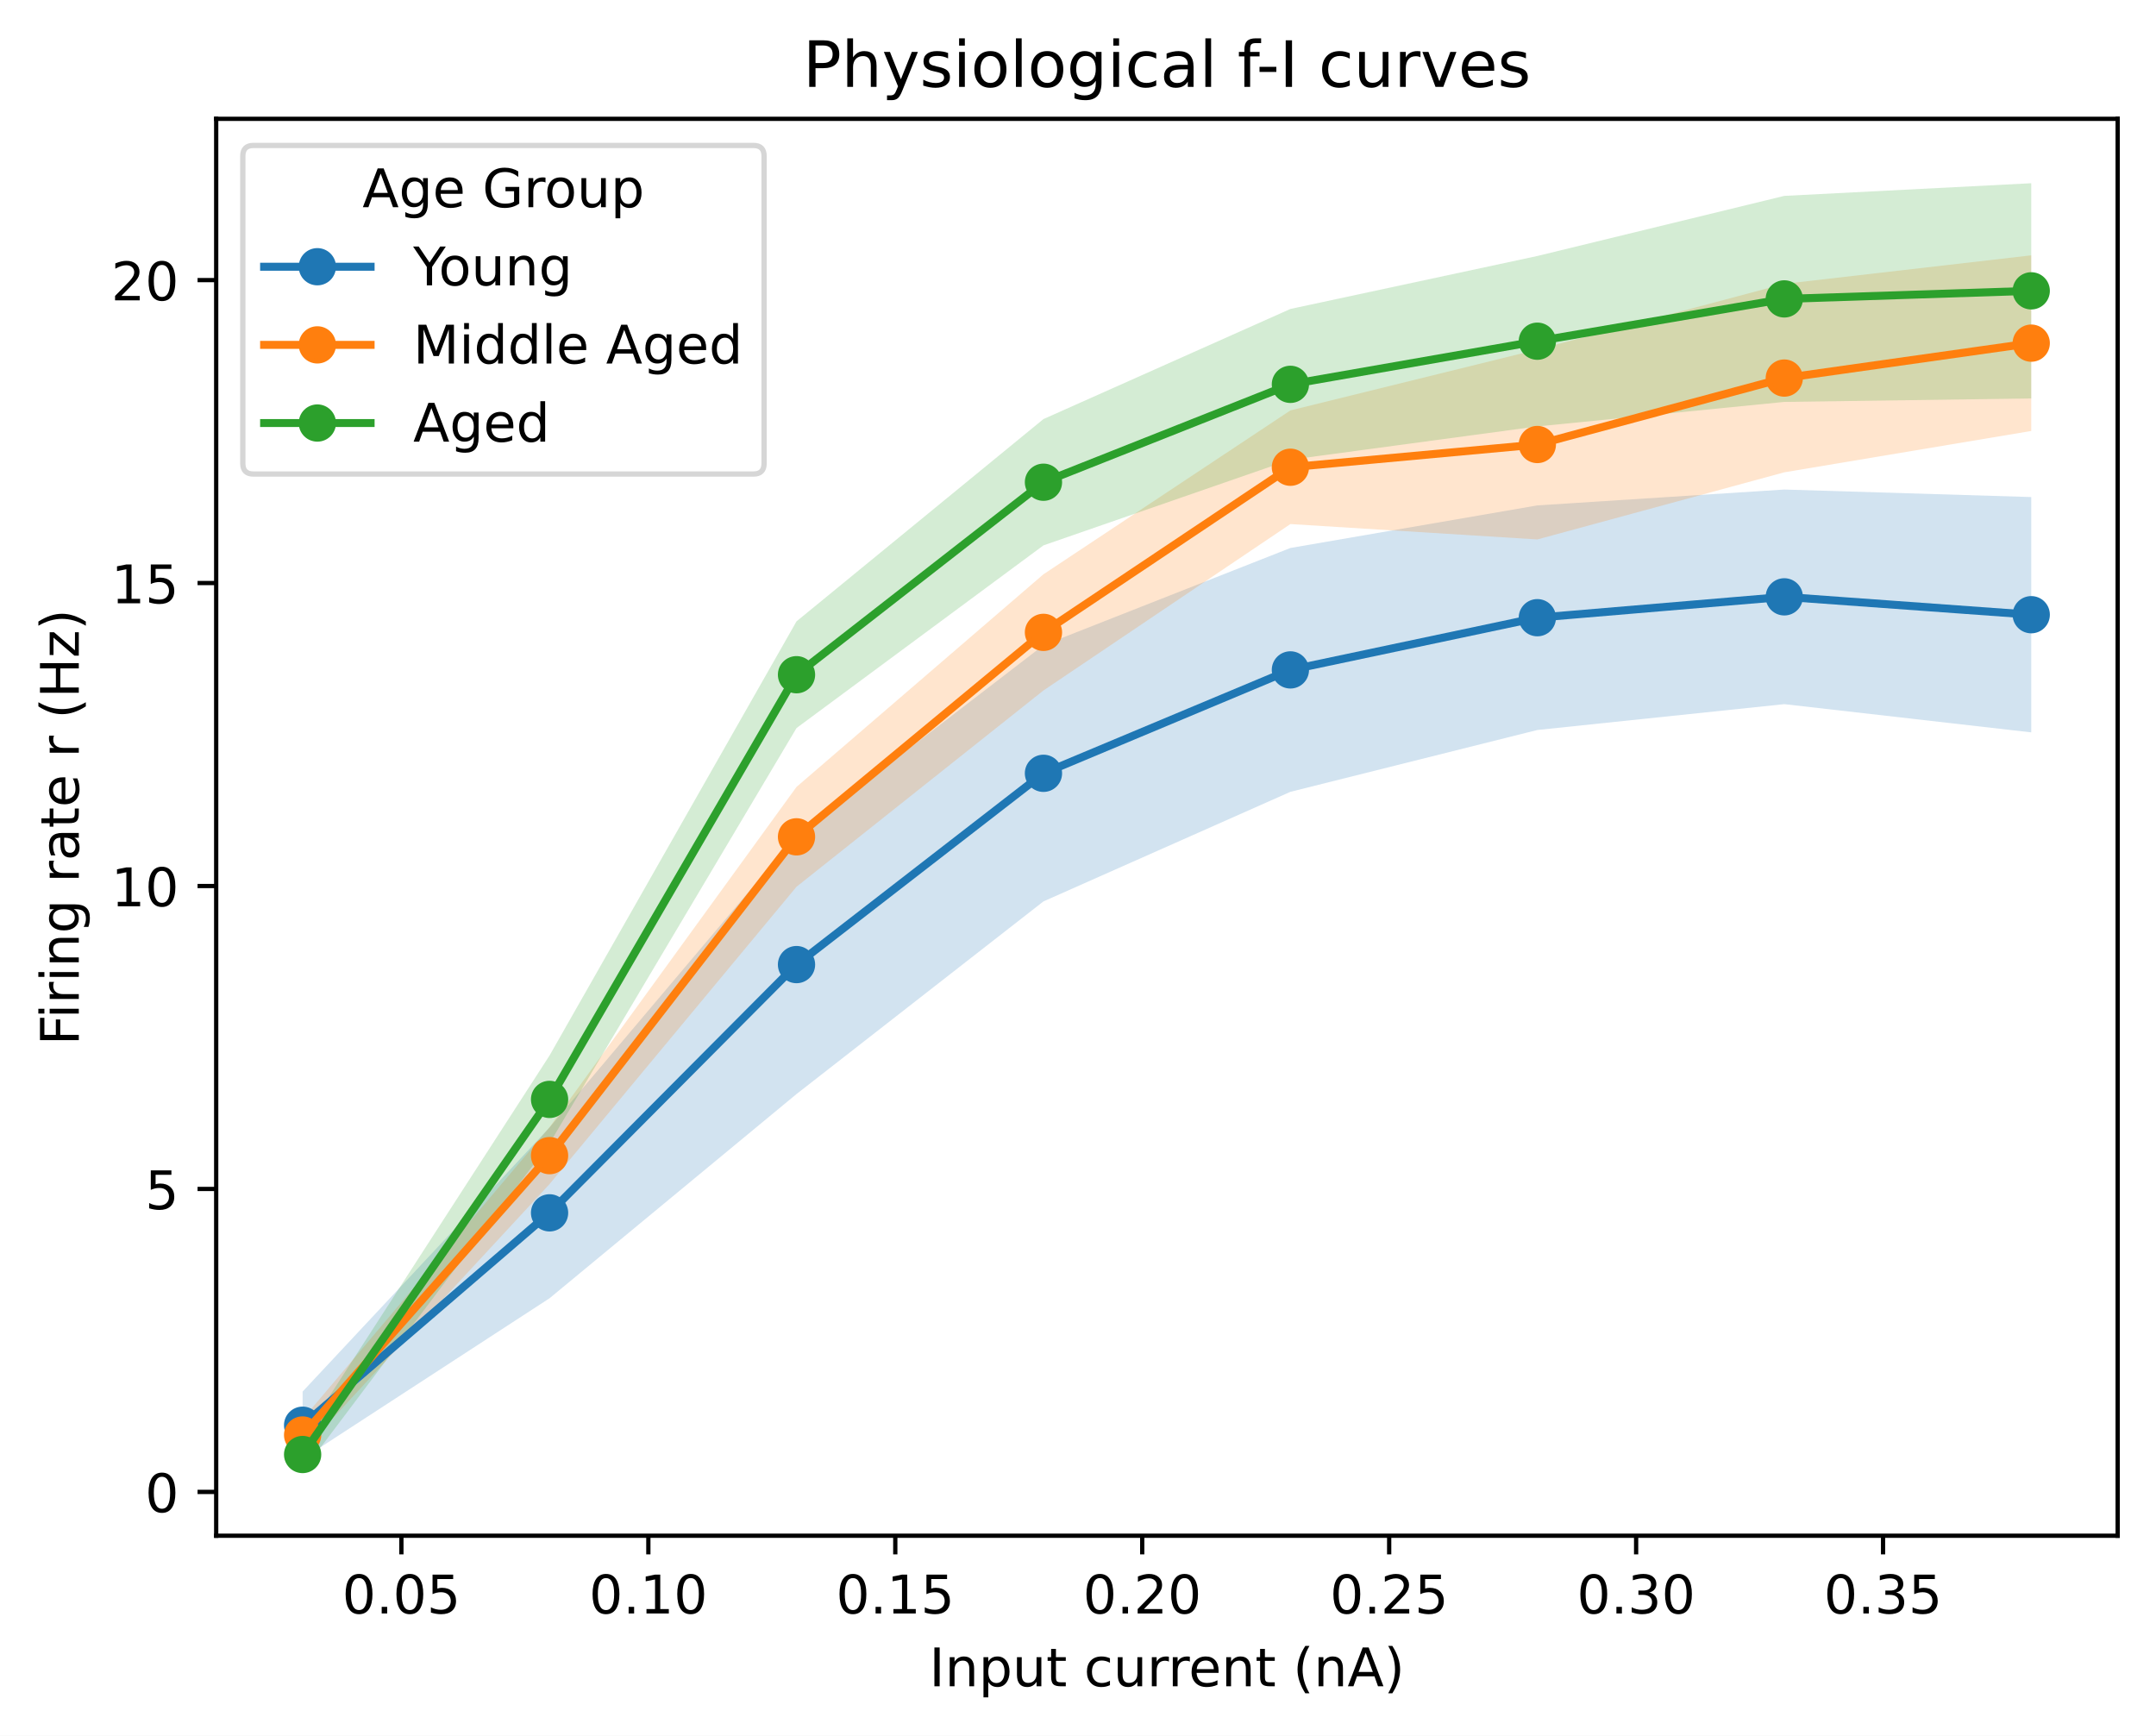
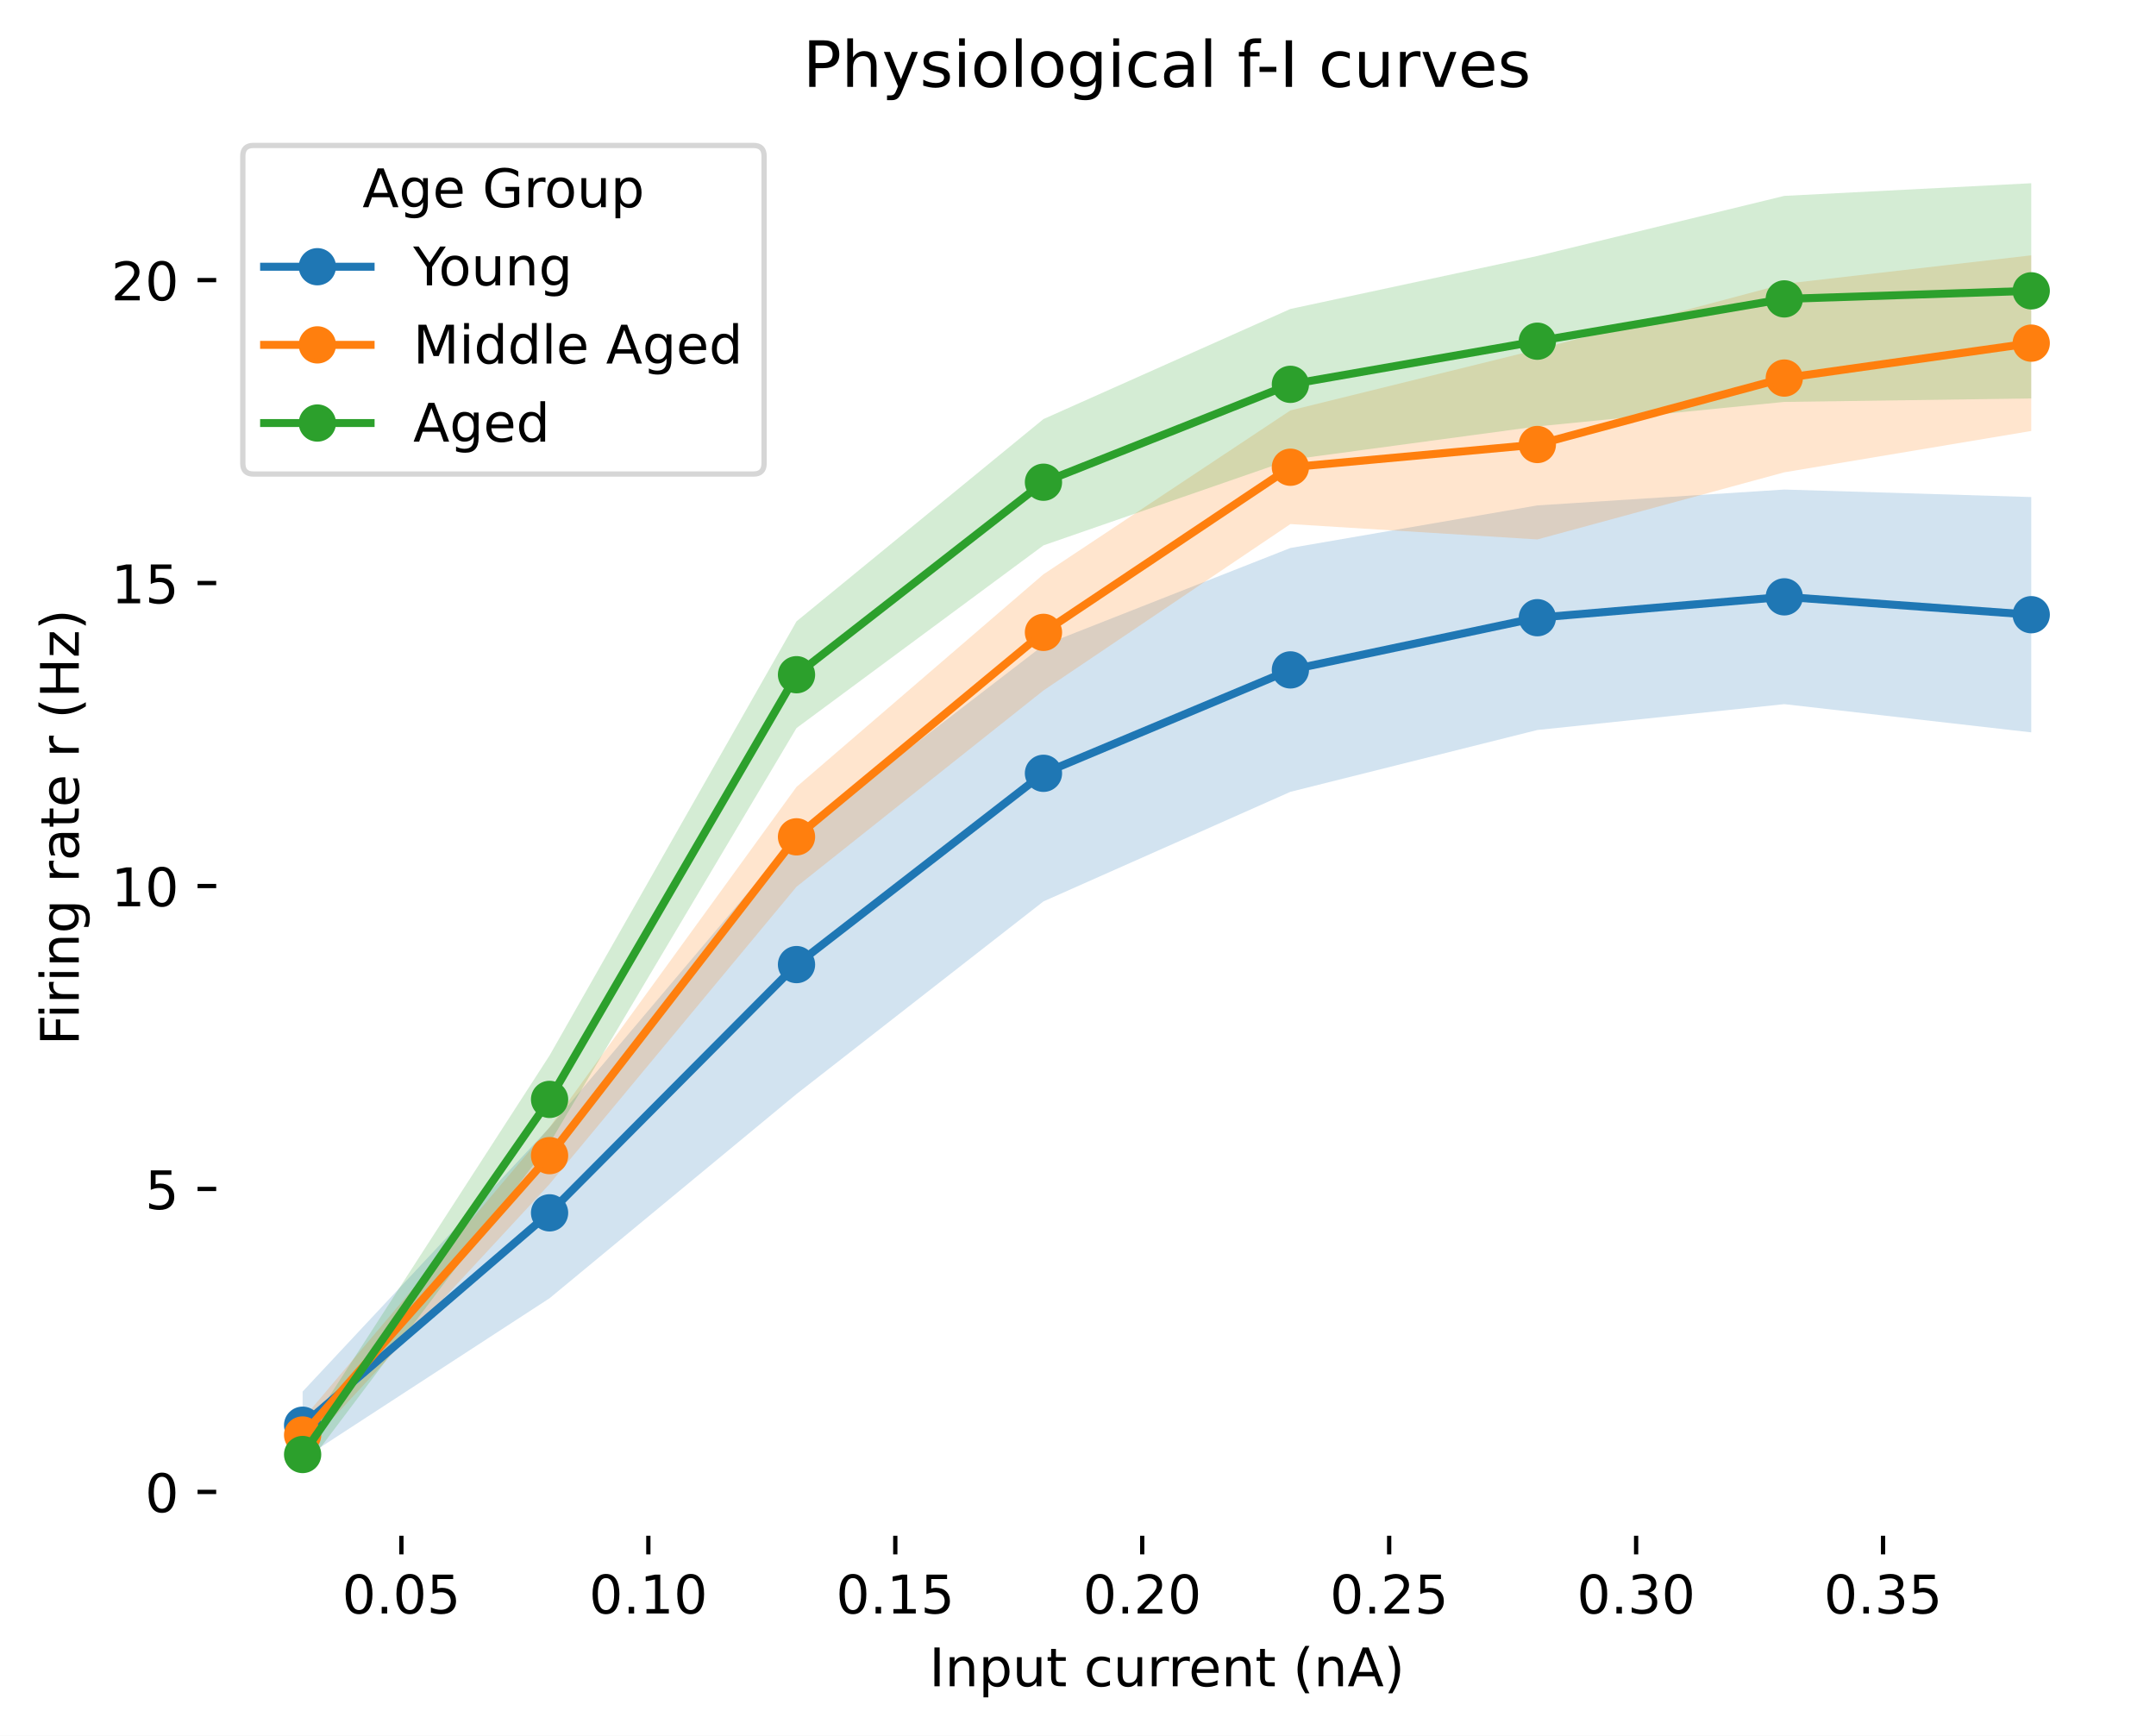
<svg xmlns="http://www.w3.org/2000/svg" xmlns:xlink="http://www.w3.org/1999/xlink" width="404.923pt" height="325.986pt" viewBox="0 0 404.923 325.986" version="1.1">
  <defs>
    <style type="text/css">*{stroke-linejoin: round; stroke-linecap: butt}</style>
  </defs>
  <g id="figure_1">
    <g id="patch_1">
      <path d="M 0 325.986  L 404.923 325.986  L 404.923 0  L 0 0  z " style="fill: #ffffff" />
    </g>
    <g id="axes_1">
      <g id="patch_2">
        <path d="M 40.603 288.43  L 397.723 288.43  L 397.723 22.318  L 40.603 22.318  z " style="fill: #ffffff" />
      </g>
      <g id="PolyCollection_1">
-         <path d="M 56.836 261.354  L 56.836 273.994  L 103.215 243.826  L 149.594 205.477  L 195.974 169.296  L 242.353 148.716  L 288.732 137.103  L 335.111 132.248  L 381.49 137.549  L 381.49 93.352  L 381.49 93.352  L 335.111 91.942  L 288.732 94.92  L 242.353 102.918  L 195.974 121.181  L 149.594 156.85  L 103.215 211.754  L 56.836 261.354  z " clip-path="url(#p0cc65e68b7)" style="fill: #1f77b4; fill-opacity: 0.2" />
+         <path d="M 56.836 261.354  L 56.836 273.994  L 103.215 243.826  L 149.594 205.477  L 195.974 169.296  L 242.353 148.716  L 288.732 137.103  L 335.111 132.248  L 381.49 137.549  L 381.49 93.352  L 381.49 93.352  L 335.111 91.942  L 288.732 94.92  L 242.353 102.918  L 195.974 121.181  L 149.594 156.85  L 103.215 211.754  L 56.836 261.354  z " clip-path="url(#p51d9111192)" style="fill: #1f77b4; fill-opacity: 0.2" />
      </g>
      <g id="PolyCollection_2">
-         <path d="M 56.836 266.534  L 56.836 272.488  L 103.215 222.381  L 149.594 166.543  L 195.974 129.677  L 242.353 98.424  L 288.732 101.315  L 335.111 88.707  L 381.49 80.942  L 381.49 47.955  L 381.49 47.955  L 335.111 53.306  L 288.732 65.654  L 242.353 77.083  L 195.974 107.856  L 149.594 147.793  L 103.215 211.706  L 56.836 266.534  z " clip-path="url(#p0cc65e68b7)" style="fill: #ff7f0e; fill-opacity: 0.2" />
+         <path d="M 56.836 266.534  L 56.836 272.488  L 103.215 222.381  L 149.594 166.543  L 195.974 129.677  L 242.353 98.424  L 288.732 101.315  L 335.111 88.707  L 381.49 80.942  L 381.49 47.955  L 381.49 47.955  L 335.111 53.306  L 288.732 65.654  L 242.353 77.083  L 195.974 107.856  L 149.594 147.793  L 103.215 211.706  L 56.836 266.534  z " clip-path="url(#p51d9111192)" style="fill: #ff7f0e; fill-opacity: 0.2" />
      </g>
      <g id="PolyCollection_3">
-         <path d="M 56.836 270.018  L 56.836 276.334  L 103.215 214.733  L 149.594 136.741  L 195.974 102.429  L 242.353 86.341  L 288.732 80.087  L 335.111 75.486  L 381.49 74.832  L 381.49 34.414  L 381.49 34.414  L 335.111 36.789  L 288.732 48.078  L 242.353 58.026  L 195.974 78.708  L 149.594 116.701  L 103.215 198.232  L 56.836 270.018  z " clip-path="url(#p0cc65e68b7)" style="fill: #2ca02c; fill-opacity: 0.2" />
+         <path d="M 56.836 270.018  L 56.836 276.334  L 103.215 214.733  L 149.594 136.741  L 195.974 102.429  L 242.353 86.341  L 288.732 80.087  L 335.111 75.486  L 381.49 74.832  L 381.49 34.414  L 381.49 34.414  L 335.111 36.789  L 288.732 48.078  L 242.353 58.026  L 195.974 78.708  L 149.594 116.701  L 103.215 198.232  L 56.836 270.018  z " clip-path="url(#p51d9111192)" style="fill: #2ca02c; fill-opacity: 0.2" />
      </g>
      <g id="matplotlib.axis_1">
        <g id="xtick_1">
          <g id="line2d_1">
            <defs>
-               <path id="mb3a17dcc56" d="M 0 0  L 0 3.5  " style="stroke: #000000; stroke-width: 0.8" />
-             </defs>
-             <g>
-               <use xlink:href="#mb3a17dcc56" x="75.388" y="288.43" style="stroke: #000000; stroke-width: 0.8" />
+               <path id="m39fba9b359" d="M 0 0  L 0 3.5  " style="stroke: #000000; stroke-width: 0.8" />
+             </defs>
+             <g>
+               <use xlink:href="#m39fba9b359" x="75.388" y="288.43" style="stroke: #000000; stroke-width: 0.8" />
            </g>
          </g>
          <g id="text_1">
            <g transform="translate(64.25473 303.0286) scale(0.1 -0.1)">
              <defs>
                <path id="DejaVuSans-30" d="M 2034 4250  Q 1547 4250 1301 3770  Q 1056 3291 1056 2328  Q 1056 1369 1301 889  Q 1547 409 2034 409  Q 2525 409 2770 889  Q 3016 1369 3016 2328  Q 3016 3291 2770 3770  Q 2525 4250 2034 4250  z M 2034 4750  Q 2819 4750 3233 4129  Q 3647 3509 3647 2328  Q 3647 1150 3233 529  Q 2819 -91 2034 -91  Q 1250 -91 836 529  Q 422 1150 422 2328  Q 422 3509 836 4129  Q 1250 4750 2034 4750  z " transform="scale(0.015625)" />
                <path id="DejaVuSans-2e" d="M 684 794  L 1344 794  L 1344 0  L 684 0  L 684 794  z " transform="scale(0.015625)" />
                <path id="DejaVuSans-35" d="M 691 4666  L 3169 4666  L 3169 4134  L 1269 4134  L 1269 2991  Q 1406 3038 1543 3061  Q 1681 3084 1819 3084  Q 2600 3084 3056 2656  Q 3513 2228 3513 1497  Q 3513 744 3044 326  Q 2575 -91 1722 -91  Q 1428 -91 1123 -41  Q 819 9 494 109  L 494 744  Q 775 591 1075 516  Q 1375 441 1709 441  Q 2250 441 2565 725  Q 2881 1009 2881 1497  Q 2881 1984 2565 2268  Q 2250 2553 1709 2553  Q 1456 2553 1204 2497  Q 953 2441 691 2322  L 691 4666  z " transform="scale(0.015625)" />
              </defs>
              <use xlink:href="#DejaVuSans-30" />
              <use xlink:href="#DejaVuSans-2e" x="63.623" />
              <use xlink:href="#DejaVuSans-30" x="95.41" />
              <use xlink:href="#DejaVuSans-35" x="159.033" />
            </g>
          </g>
        </g>
        <g id="xtick_2">
          <g id="line2d_2">
            <g>
-               <use xlink:href="#mb3a17dcc56" x="121.767" y="288.43" style="stroke: #000000; stroke-width: 0.8" />
+               <use xlink:href="#m39fba9b359" x="121.767" y="288.43" style="stroke: #000000; stroke-width: 0.8" />
            </g>
          </g>
          <g id="text_2">
            <g transform="translate(110.6339 303.0286) scale(0.1 -0.1)">
              <defs>
                <path id="DejaVuSans-31" d="M 794 531  L 1825 531  L 1825 4091  L 703 3866  L 703 4441  L 1819 4666  L 2450 4666  L 2450 531  L 3481 531  L 3481 0  L 794 0  L 794 531  z " transform="scale(0.015625)" />
              </defs>
              <use xlink:href="#DejaVuSans-30" />
              <use xlink:href="#DejaVuSans-2e" x="63.623" />
              <use xlink:href="#DejaVuSans-31" x="95.41" />
              <use xlink:href="#DejaVuSans-30" x="159.033" />
            </g>
          </g>
        </g>
        <g id="xtick_3">
          <g id="line2d_3">
            <g>
-               <use xlink:href="#mb3a17dcc56" x="168.146" y="288.43" style="stroke: #000000; stroke-width: 0.8" />
+               <use xlink:href="#m39fba9b359" x="168.146" y="288.43" style="stroke: #000000; stroke-width: 0.8" />
            </g>
          </g>
          <g id="text_3">
            <g transform="translate(157.0132 303.0286) scale(0.1 -0.1)">
              <use xlink:href="#DejaVuSans-30" />
              <use xlink:href="#DejaVuSans-2e" x="63.623" />
              <use xlink:href="#DejaVuSans-31" x="95.41" />
              <use xlink:href="#DejaVuSans-35" x="159.033" />
            </g>
          </g>
        </g>
        <g id="xtick_4">
          <g id="line2d_4">
            <g>
-               <use xlink:href="#mb3a17dcc56" x="214.525" y="288.43" style="stroke: #000000; stroke-width: 0.8" />
+               <use xlink:href="#m39fba9b359" x="214.525" y="288.43" style="stroke: #000000; stroke-width: 0.8" />
            </g>
          </g>
          <g id="text_4">
            <g transform="translate(203.3924 303.0286) scale(0.1 -0.1)">
              <defs>
                <path id="DejaVuSans-32" d="M 1228 531  L 3431 531  L 3431 0  L 469 0  L 469 531  Q 828 903 1448 1529  Q 2069 2156 2228 2338  Q 2531 2678 2651 2914  Q 2772 3150 2772 3378  Q 2772 3750 2511 3984  Q 2250 4219 1831 4219  Q 1534 4219 1204 4116  Q 875 4013 500 3803  L 500 4441  Q 881 4594 1212 4672  Q 1544 4750 1819 4750  Q 2544 4750 2975 4387  Q 3406 4025 3406 3419  Q 3406 3131 3298 2873  Q 3191 2616 2906 2266  Q 2828 2175 2409 1742  Q 1991 1309 1228 531  z " transform="scale(0.015625)" />
              </defs>
              <use xlink:href="#DejaVuSans-30" />
              <use xlink:href="#DejaVuSans-2e" x="63.623" />
              <use xlink:href="#DejaVuSans-32" x="95.41" />
              <use xlink:href="#DejaVuSans-30" x="159.033" />
            </g>
          </g>
        </g>
        <g id="xtick_5">
          <g id="line2d_5">
            <g>
-               <use xlink:href="#mb3a17dcc56" x="260.904" y="288.43" style="stroke: #000000; stroke-width: 0.8" />
+               <use xlink:href="#m39fba9b359" x="260.904" y="288.43" style="stroke: #000000; stroke-width: 0.8" />
            </g>
          </g>
          <g id="text_5">
            <g transform="translate(249.7716 303.0286) scale(0.1 -0.1)">
              <use xlink:href="#DejaVuSans-30" />
              <use xlink:href="#DejaVuSans-2e" x="63.623" />
              <use xlink:href="#DejaVuSans-32" x="95.41" />
              <use xlink:href="#DejaVuSans-35" x="159.033" />
            </g>
          </g>
        </g>
        <g id="xtick_6">
          <g id="line2d_6">
            <g>
-               <use xlink:href="#mb3a17dcc56" x="307.284" y="288.43" style="stroke: #000000; stroke-width: 0.8" />
+               <use xlink:href="#m39fba9b359" x="307.284" y="288.43" style="stroke: #000000; stroke-width: 0.8" />
            </g>
          </g>
          <g id="text_6">
            <g transform="translate(296.1508 303.0286) scale(0.1 -0.1)">
              <defs>
                <path id="DejaVuSans-33" d="M 2597 2516  Q 3050 2419 3304 2112  Q 3559 1806 3559 1356  Q 3559 666 3084 287  Q 2609 -91 1734 -91  Q 1441 -91 1130 -33  Q 819 25 488 141  L 488 750  Q 750 597 1062 519  Q 1375 441 1716 441  Q 2309 441 2620 675  Q 2931 909 2931 1356  Q 2931 1769 2642 2001  Q 2353 2234 1838 2234  L 1294 2234  L 1294 2753  L 1863 2753  Q 2328 2753 2575 2939  Q 2822 3125 2822 3475  Q 2822 3834 2567 4026  Q 2313 4219 1838 4219  Q 1578 4219 1281 4162  Q 984 4106 628 3988  L 628 4550  Q 988 4650 1302 4700  Q 1616 4750 1894 4750  Q 2613 4750 3031 4423  Q 3450 4097 3450 3541  Q 3450 3153 3228 2886  Q 3006 2619 2597 2516  z " transform="scale(0.015625)" />
              </defs>
              <use xlink:href="#DejaVuSans-30" />
              <use xlink:href="#DejaVuSans-2e" x="63.623" />
              <use xlink:href="#DejaVuSans-33" x="95.41" />
              <use xlink:href="#DejaVuSans-30" x="159.033" />
            </g>
          </g>
        </g>
        <g id="xtick_7">
          <g id="line2d_7">
            <g>
-               <use xlink:href="#mb3a17dcc56" x="353.663" y="288.43" style="stroke: #000000; stroke-width: 0.8" />
+               <use xlink:href="#m39fba9b359" x="353.663" y="288.43" style="stroke: #000000; stroke-width: 0.8" />
            </g>
          </g>
          <g id="text_7">
            <g transform="translate(342.5301 303.0286) scale(0.1 -0.1)">
              <use xlink:href="#DejaVuSans-30" />
              <use xlink:href="#DejaVuSans-2e" x="63.623" />
              <use xlink:href="#DejaVuSans-33" x="95.41" />
              <use xlink:href="#DejaVuSans-35" x="159.033" />
            </g>
          </g>
        </g>
        <g id="text_8">
          <g transform="translate(174.5131 316.7067) scale(0.1 -0.1)">
            <defs>
              <path id="DejaVuSans-49" d="M 628 4666  L 1259 4666  L 1259 0  L 628 0  L 628 4666  z " transform="scale(0.015625)" />
              <path id="DejaVuSans-6e" d="M 3513 2113  L 3513 0  L 2938 0  L 2938 2094  Q 2938 2591 2744 2837  Q 2550 3084 2163 3084  Q 1697 3084 1428 2787  Q 1159 2491 1159 1978  L 1159 0  L 581 0  L 581 3500  L 1159 3500  L 1159 2956  Q 1366 3272 1645 3428  Q 1925 3584 2291 3584  Q 2894 3584 3203 3211  Q 3513 2838 3513 2113  z " transform="scale(0.015625)" />
              <path id="DejaVuSans-70" d="M 1159 525  L 1159 -1331  L 581 -1331  L 581 3500  L 1159 3500  L 1159 2969  Q 1341 3281 1617 3432  Q 1894 3584 2278 3584  Q 2916 3584 3314 3078  Q 3713 2572 3713 1747  Q 3713 922 3314 415  Q 2916 -91 2278 -91  Q 1894 -91 1617 61  Q 1341 213 1159 525  z M 3116 1747  Q 3116 2381 2855 2742  Q 2594 3103 2138 3103  Q 1681 3103 1420 2742  Q 1159 2381 1159 1747  Q 1159 1113 1420 752  Q 1681 391 2138 391  Q 2594 391 2855 752  Q 3116 1113 3116 1747  z " transform="scale(0.015625)" />
              <path id="DejaVuSans-75" d="M 544 1381  L 544 3500  L 1119 3500  L 1119 1403  Q 1119 906 1312 657  Q 1506 409 1894 409  Q 2359 409 2629 706  Q 2900 1003 2900 1516  L 2900 3500  L 3475 3500  L 3475 0  L 2900 0  L 2900 538  Q 2691 219 2414 64  Q 2138 -91 1772 -91  Q 1169 -91 856 284  Q 544 659 544 1381  z M 1991 3584  L 1991 3584  z " transform="scale(0.015625)" />
              <path id="DejaVuSans-74" d="M 1172 4494  L 1172 3500  L 2356 3500  L 2356 3053  L 1172 3053  L 1172 1153  Q 1172 725 1289 603  Q 1406 481 1766 481  L 2356 481  L 2356 0  L 1766 0  Q 1100 0 847 248  Q 594 497 594 1153  L 594 3053  L 172 3053  L 172 3500  L 594 3500  L 594 4494  L 1172 4494  z " transform="scale(0.015625)" />
              <path id="DejaVuSans-20" transform="scale(0.015625)" />
              <path id="DejaVuSans-63" d="M 3122 3366  L 3122 2828  Q 2878 2963 2633 3030  Q 2388 3097 2138 3097  Q 1578 3097 1268 2742  Q 959 2388 959 1747  Q 959 1106 1268 751  Q 1578 397 2138 397  Q 2388 397 2633 464  Q 2878 531 3122 666  L 3122 134  Q 2881 22 2623 -34  Q 2366 -91 2075 -91  Q 1284 -91 818 406  Q 353 903 353 1747  Q 353 2603 823 3093  Q 1294 3584 2113 3584  Q 2378 3584 2631 3529  Q 2884 3475 3122 3366  z " transform="scale(0.015625)" />
              <path id="DejaVuSans-72" d="M 2631 2963  Q 2534 3019 2420 3045  Q 2306 3072 2169 3072  Q 1681 3072 1420 2755  Q 1159 2438 1159 1844  L 1159 0  L 581 0  L 581 3500  L 1159 3500  L 1159 2956  Q 1341 3275 1631 3429  Q 1922 3584 2338 3584  Q 2397 3584 2469 3576  Q 2541 3569 2628 3553  L 2631 2963  z " transform="scale(0.015625)" />
              <path id="DejaVuSans-65" d="M 3597 1894  L 3597 1613  L 953 1613  Q 991 1019 1311 708  Q 1631 397 2203 397  Q 2534 397 2845 478  Q 3156 559 3463 722  L 3463 178  Q 3153 47 2828 -22  Q 2503 -91 2169 -91  Q 1331 -91 842 396  Q 353 884 353 1716  Q 353 2575 817 3079  Q 1281 3584 2069 3584  Q 2775 3584 3186 3129  Q 3597 2675 3597 1894  z M 3022 2063  Q 3016 2534 2758 2815  Q 2500 3097 2075 3097  Q 1594 3097 1305 2825  Q 1016 2553 972 2059  L 3022 2063  z " transform="scale(0.015625)" />
              <path id="DejaVuSans-28" d="M 1984 4856  Q 1566 4138 1362 3434  Q 1159 2731 1159 2009  Q 1159 1288 1364 580  Q 1569 -128 1984 -844  L 1484 -844  Q 1016 -109 783 600  Q 550 1309 550 2009  Q 550 2706 781 3412  Q 1013 4119 1484 4856  L 1984 4856  z " transform="scale(0.015625)" />
              <path id="DejaVuSans-41" d="M 2188 4044  L 1331 1722  L 3047 1722  L 2188 4044  z M 1831 4666  L 2547 4666  L 4325 0  L 3669 0  L 3244 1197  L 1141 1197  L 716 0  L 50 0  L 1831 4666  z " transform="scale(0.015625)" />
              <path id="DejaVuSans-29" d="M 513 4856  L 1013 4856  Q 1481 4119 1714 3412  Q 1947 2706 1947 2009  Q 1947 1309 1714 600  Q 1481 -109 1013 -844  L 513 -844  Q 928 -128 1133 580  Q 1338 1288 1338 2009  Q 1338 2731 1133 3434  Q 928 4138 513 4856  z " transform="scale(0.015625)" />
            </defs>
            <use xlink:href="#DejaVuSans-49" />
            <use xlink:href="#DejaVuSans-6e" x="29.492" />
            <use xlink:href="#DejaVuSans-70" x="92.871" />
            <use xlink:href="#DejaVuSans-75" x="156.348" />
            <use xlink:href="#DejaVuSans-74" x="219.727" />
            <use xlink:href="#DejaVuSans-20" x="258.936" />
            <use xlink:href="#DejaVuSans-63" x="290.723" />
            <use xlink:href="#DejaVuSans-75" x="345.703" />
            <use xlink:href="#DejaVuSans-72" x="409.082" />
            <use xlink:href="#DejaVuSans-72" x="448.445" />
            <use xlink:href="#DejaVuSans-65" x="487.309" />
            <use xlink:href="#DejaVuSans-6e" x="548.832" />
            <use xlink:href="#DejaVuSans-74" x="612.211" />
            <use xlink:href="#DejaVuSans-20" x="651.42" />
            <use xlink:href="#DejaVuSans-28" x="683.207" />
            <use xlink:href="#DejaVuSans-6e" x="722.221" />
            <use xlink:href="#DejaVuSans-41" x="785.6" />
            <use xlink:href="#DejaVuSans-29" x="854.008" />
          </g>
        </g>
      </g>
      <g id="matplotlib.axis_2">
        <g id="ytick_1">
          <g id="line2d_8">
            <defs>
-               <path id="ma46383965d" d="M 0 0  L -3.5 0  " style="stroke: #000000; stroke-width: 0.8" />
-             </defs>
-             <g>
-               <use xlink:href="#ma46383965d" x="40.603" y="280.201" style="stroke: #000000; stroke-width: 0.8" />
+               <path id="m0214490edd" d="M 0 0  L -3.5 0  " style="stroke: #000000; stroke-width: 0.8" />
+             </defs>
+             <g>
+               <use xlink:href="#m0214490edd" x="40.603" y="280.201" style="stroke: #000000; stroke-width: 0.8" />
            </g>
          </g>
          <g id="text_9">
            <g transform="translate(27.24063 284.0005) scale(0.1 -0.1)">
              <use xlink:href="#DejaVuSans-30" />
            </g>
          </g>
        </g>
        <g id="ytick_2">
          <g id="line2d_9">
            <g>
-               <use xlink:href="#ma46383965d" x="40.603" y="223.303" style="stroke: #000000; stroke-width: 0.8" />
+               <use xlink:href="#m0214490edd" x="40.603" y="223.303" style="stroke: #000000; stroke-width: 0.8" />
            </g>
          </g>
          <g id="text_10">
            <g transform="translate(27.24063 227.1022) scale(0.1 -0.1)">
              <use xlink:href="#DejaVuSans-35" />
            </g>
          </g>
        </g>
        <g id="ytick_3">
          <g id="line2d_10">
            <g>
-               <use xlink:href="#ma46383965d" x="40.603" y="166.405" style="stroke: #000000; stroke-width: 0.8" />
+               <use xlink:href="#m0214490edd" x="40.603" y="166.405" style="stroke: #000000; stroke-width: 0.8" />
            </g>
          </g>
          <g id="text_11">
            <g transform="translate(20.87813 170.2038) scale(0.1 -0.1)">
              <use xlink:href="#DejaVuSans-31" />
              <use xlink:href="#DejaVuSans-30" x="63.623" />
            </g>
          </g>
        </g>
        <g id="ytick_4">
          <g id="line2d_11">
            <g>
-               <use xlink:href="#ma46383965d" x="40.603" y="109.506" style="stroke: #000000; stroke-width: 0.8" />
+               <use xlink:href="#m0214490edd" x="40.603" y="109.506" style="stroke: #000000; stroke-width: 0.8" />
            </g>
          </g>
          <g id="text_12">
            <g transform="translate(20.87813 113.3055) scale(0.1 -0.1)">
              <use xlink:href="#DejaVuSans-31" />
              <use xlink:href="#DejaVuSans-35" x="63.623" />
            </g>
          </g>
        </g>
        <g id="ytick_5">
          <g id="line2d_12">
            <g>
-               <use xlink:href="#ma46383965d" x="40.603" y="52.608" style="stroke: #000000; stroke-width: 0.8" />
+               <use xlink:href="#m0214490edd" x="40.603" y="52.608" style="stroke: #000000; stroke-width: 0.8" />
            </g>
          </g>
          <g id="text_13">
            <g transform="translate(20.87813 56.40714) scale(0.1 -0.1)">
              <use xlink:href="#DejaVuSans-32" />
              <use xlink:href="#DejaVuSans-30" x="63.623" />
            </g>
          </g>
        </g>
        <g id="text_14">
          <g transform="translate(14.79844 196.3288) rotate(-90) scale(0.1 -0.1)">
            <defs>
              <path id="DejaVuSans-46" d="M 628 4666  L 3309 4666  L 3309 4134  L 1259 4134  L 1259 2759  L 3109 2759  L 3109 2228  L 1259 2228  L 1259 0  L 628 0  L 628 4666  z " transform="scale(0.015625)" />
              <path id="DejaVuSans-69" d="M 603 3500  L 1178 3500  L 1178 0  L 603 0  L 603 3500  z M 603 4863  L 1178 4863  L 1178 4134  L 603 4134  L 603 4863  z " transform="scale(0.015625)" />
              <path id="DejaVuSans-67" d="M 2906 1791  Q 2906 2416 2648 2759  Q 2391 3103 1925 3103  Q 1463 3103 1205 2759  Q 947 2416 947 1791  Q 947 1169 1205 825  Q 1463 481 1925 481  Q 2391 481 2648 825  Q 2906 1169 2906 1791  z M 3481 434  Q 3481 -459 3084 -895  Q 2688 -1331 1869 -1331  Q 1566 -1331 1297 -1286  Q 1028 -1241 775 -1147  L 775 -588  Q 1028 -725 1275 -790  Q 1522 -856 1778 -856  Q 2344 -856 2625 -561  Q 2906 -266 2906 331  L 2906 616  Q 2728 306 2450 153  Q 2172 0 1784 0  Q 1141 0 747 490  Q 353 981 353 1791  Q 353 2603 747 3093  Q 1141 3584 1784 3584  Q 2172 3584 2450 3431  Q 2728 3278 2906 2969  L 2906 3500  L 3481 3500  L 3481 434  z " transform="scale(0.015625)" />
              <path id="DejaVuSans-61" d="M 2194 1759  Q 1497 1759 1228 1600  Q 959 1441 959 1056  Q 959 750 1161 570  Q 1363 391 1709 391  Q 2188 391 2477 730  Q 2766 1069 2766 1631  L 2766 1759  L 2194 1759  z M 3341 1997  L 3341 0  L 2766 0  L 2766 531  Q 2569 213 2275 61  Q 1981 -91 1556 -91  Q 1019 -91 701 211  Q 384 513 384 1019  Q 384 1609 779 1909  Q 1175 2209 1959 2209  L 2766 2209  L 2766 2266  Q 2766 2663 2505 2880  Q 2244 3097 1772 3097  Q 1472 3097 1187 3025  Q 903 2953 641 2809  L 641 3341  Q 956 3463 1253 3523  Q 1550 3584 1831 3584  Q 2591 3584 2966 3190  Q 3341 2797 3341 1997  z " transform="scale(0.015625)" />
              <path id="DejaVuSans-48" d="M 628 4666  L 1259 4666  L 1259 2753  L 3553 2753  L 3553 4666  L 4184 4666  L 4184 0  L 3553 0  L 3553 2222  L 1259 2222  L 1259 0  L 628 0  L 628 4666  z " transform="scale(0.015625)" />
              <path id="DejaVuSans-7a" d="M 353 3500  L 3084 3500  L 3084 2975  L 922 459  L 3084 459  L 3084 0  L 275 0  L 275 525  L 2438 3041  L 353 3041  L 353 3500  z " transform="scale(0.015625)" />
            </defs>
            <use xlink:href="#DejaVuSans-46" />
            <use xlink:href="#DejaVuSans-69" x="50.27" />
            <use xlink:href="#DejaVuSans-72" x="78.053" />
            <use xlink:href="#DejaVuSans-69" x="119.166" />
            <use xlink:href="#DejaVuSans-6e" x="146.949" />
            <use xlink:href="#DejaVuSans-67" x="210.328" />
            <use xlink:href="#DejaVuSans-20" x="273.805" />
            <use xlink:href="#DejaVuSans-72" x="305.592" />
            <use xlink:href="#DejaVuSans-61" x="346.705" />
            <use xlink:href="#DejaVuSans-74" x="407.984" />
            <use xlink:href="#DejaVuSans-65" x="447.193" />
            <use xlink:href="#DejaVuSans-20" x="508.717" />
            <use xlink:href="#DejaVuSans-72" x="540.504" />
            <use xlink:href="#DejaVuSans-20" x="581.617" />
            <use xlink:href="#DejaVuSans-28" x="613.404" />
            <use xlink:href="#DejaVuSans-48" x="652.418" />
            <use xlink:href="#DejaVuSans-7a" x="727.613" />
            <use xlink:href="#DejaVuSans-29" x="780.104" />
          </g>
        </g>
      </g>
      <g id="line2d_13">
-         <path d="M 56.836 267.674  L 103.215 227.79  L 149.594 181.163  L 195.974 145.238  L 242.353 125.817  L 288.732 116.012  L 335.111 112.095  L 381.49 115.45  " clip-path="url(#p0cc65e68b7)" style="fill: none; stroke: #1f77b4; stroke-width: 1.5; stroke-linecap: square" />
+         <path d="M 56.836 267.674  L 103.215 227.79  L 149.594 181.163  L 195.974 145.238  L 242.353 125.817  L 288.732 116.012  L 335.111 112.095  L 381.49 115.45  " clip-path="url(#p51d9111192)" style="fill: none; stroke: #1f77b4; stroke-width: 1.5; stroke-linecap: square" />
        <defs>
-           <path id="mbcec5fd4f5" d="M 0 3  C 0.796 3 1.559 2.684 2.121 2.121  C 2.684 1.559 3 0.796 3 0  C 3 -0.796 2.684 -1.559 2.121 -2.121  C 1.559 -2.684 0.796 -3 0 -3  C -0.796 -3 -1.559 -2.684 -2.121 -2.121  C -2.684 -1.559 -3 -0.796 -3 0  C -3 0.796 -2.684 1.559 -2.121 2.121  C -1.559 2.684 -0.796 3 0 3  z " style="stroke: #1f77b4" />
+           <path id="m3759cc1501" d="M 0 3  C 0.796 3 1.559 2.684 2.121 2.121  C 2.684 1.559 3 0.796 3 0  C 3 -0.796 2.684 -1.559 2.121 -2.121  C 1.559 -2.684 0.796 -3 0 -3  C -0.796 -3 -1.559 -2.684 -2.121 -2.121  C -2.684 -1.559 -3 -0.796 -3 0  C -3 0.796 -2.684 1.559 -2.121 2.121  C -1.559 2.684 -0.796 3 0 3  z " style="stroke: #1f77b4" />
        </defs>
-         <g clip-path="url(#p0cc65e68b7)">
-           <use xlink:href="#mbcec5fd4f5" x="56.836" y="267.674" style="fill: #1f77b4; stroke: #1f77b4" />
-           <use xlink:href="#mbcec5fd4f5" x="103.215" y="227.79" style="fill: #1f77b4; stroke: #1f77b4" />
-           <use xlink:href="#mbcec5fd4f5" x="149.594" y="181.163" style="fill: #1f77b4; stroke: #1f77b4" />
-           <use xlink:href="#mbcec5fd4f5" x="195.974" y="145.238" style="fill: #1f77b4; stroke: #1f77b4" />
-           <use xlink:href="#mbcec5fd4f5" x="242.353" y="125.817" style="fill: #1f77b4; stroke: #1f77b4" />
-           <use xlink:href="#mbcec5fd4f5" x="288.732" y="116.012" style="fill: #1f77b4; stroke: #1f77b4" />
-           <use xlink:href="#mbcec5fd4f5" x="335.111" y="112.095" style="fill: #1f77b4; stroke: #1f77b4" />
-           <use xlink:href="#mbcec5fd4f5" x="381.49" y="115.45" style="fill: #1f77b4; stroke: #1f77b4" />
+         <g clip-path="url(#p51d9111192)">
+           <use xlink:href="#m3759cc1501" x="56.836" y="267.674" style="fill: #1f77b4; stroke: #1f77b4" />
+           <use xlink:href="#m3759cc1501" x="103.215" y="227.79" style="fill: #1f77b4; stroke: #1f77b4" />
+           <use xlink:href="#m3759cc1501" x="149.594" y="181.163" style="fill: #1f77b4; stroke: #1f77b4" />
+           <use xlink:href="#m3759cc1501" x="195.974" y="145.238" style="fill: #1f77b4; stroke: #1f77b4" />
+           <use xlink:href="#m3759cc1501" x="242.353" y="125.817" style="fill: #1f77b4; stroke: #1f77b4" />
+           <use xlink:href="#m3759cc1501" x="288.732" y="116.012" style="fill: #1f77b4; stroke: #1f77b4" />
+           <use xlink:href="#m3759cc1501" x="335.111" y="112.095" style="fill: #1f77b4; stroke: #1f77b4" />
+           <use xlink:href="#m3759cc1501" x="381.49" y="115.45" style="fill: #1f77b4; stroke: #1f77b4" />
        </g>
      </g>
      <g id="line2d_14">
-         <path d="M 56.836 269.511  L 103.215 217.044  L 149.594 157.168  L 195.974 118.767  L 242.353 87.753  L 288.732 83.485  L 335.111 71.006  L 381.49 64.448  " clip-path="url(#p0cc65e68b7)" style="fill: none; stroke: #ff7f0e; stroke-width: 1.5; stroke-linecap: square" />
+         <path d="M 56.836 269.511  L 103.215 217.044  L 149.594 157.168  L 195.974 118.767  L 242.353 87.753  L 288.732 83.485  L 335.111 71.006  L 381.49 64.448  " clip-path="url(#p51d9111192)" style="fill: none; stroke: #ff7f0e; stroke-width: 1.5; stroke-linecap: square" />
        <defs>
-           <path id="mc18e7c63c7" d="M 0 3  C 0.796 3 1.559 2.684 2.121 2.121  C 2.684 1.559 3 0.796 3 0  C 3 -0.796 2.684 -1.559 2.121 -2.121  C 1.559 -2.684 0.796 -3 0 -3  C -0.796 -3 -1.559 -2.684 -2.121 -2.121  C -2.684 -1.559 -3 -0.796 -3 0  C -3 0.796 -2.684 1.559 -2.121 2.121  C -1.559 2.684 -0.796 3 0 3  z " style="stroke: #ff7f0e" />
+           <path id="m112cd1d790" d="M 0 3  C 0.796 3 1.559 2.684 2.121 2.121  C 2.684 1.559 3 0.796 3 0  C 3 -0.796 2.684 -1.559 2.121 -2.121  C 1.559 -2.684 0.796 -3 0 -3  C -0.796 -3 -1.559 -2.684 -2.121 -2.121  C -2.684 -1.559 -3 -0.796 -3 0  C -3 0.796 -2.684 1.559 -2.121 2.121  C -1.559 2.684 -0.796 3 0 3  z " style="stroke: #ff7f0e" />
        </defs>
-         <g clip-path="url(#p0cc65e68b7)">
-           <use xlink:href="#mc18e7c63c7" x="56.836" y="269.511" style="fill: #ff7f0e; stroke: #ff7f0e" />
-           <use xlink:href="#mc18e7c63c7" x="103.215" y="217.044" style="fill: #ff7f0e; stroke: #ff7f0e" />
-           <use xlink:href="#mc18e7c63c7" x="149.594" y="157.168" style="fill: #ff7f0e; stroke: #ff7f0e" />
-           <use xlink:href="#mc18e7c63c7" x="195.974" y="118.767" style="fill: #ff7f0e; stroke: #ff7f0e" />
-           <use xlink:href="#mc18e7c63c7" x="242.353" y="87.753" style="fill: #ff7f0e; stroke: #ff7f0e" />
-           <use xlink:href="#mc18e7c63c7" x="288.732" y="83.485" style="fill: #ff7f0e; stroke: #ff7f0e" />
-           <use xlink:href="#mc18e7c63c7" x="335.111" y="71.006" style="fill: #ff7f0e; stroke: #ff7f0e" />
-           <use xlink:href="#mc18e7c63c7" x="381.49" y="64.448" style="fill: #ff7f0e; stroke: #ff7f0e" />
+         <g clip-path="url(#p51d9111192)">
+           <use xlink:href="#m112cd1d790" x="56.836" y="269.511" style="fill: #ff7f0e; stroke: #ff7f0e" />
+           <use xlink:href="#m112cd1d790" x="103.215" y="217.044" style="fill: #ff7f0e; stroke: #ff7f0e" />
+           <use xlink:href="#m112cd1d790" x="149.594" y="157.168" style="fill: #ff7f0e; stroke: #ff7f0e" />
+           <use xlink:href="#m112cd1d790" x="195.974" y="118.767" style="fill: #ff7f0e; stroke: #ff7f0e" />
+           <use xlink:href="#m112cd1d790" x="242.353" y="87.753" style="fill: #ff7f0e; stroke: #ff7f0e" />
+           <use xlink:href="#m112cd1d790" x="288.732" y="83.485" style="fill: #ff7f0e; stroke: #ff7f0e" />
+           <use xlink:href="#m112cd1d790" x="335.111" y="71.006" style="fill: #ff7f0e; stroke: #ff7f0e" />
+           <use xlink:href="#m112cd1d790" x="381.49" y="64.448" style="fill: #ff7f0e; stroke: #ff7f0e" />
        </g>
      </g>
      <g id="line2d_15">
-         <path d="M 56.836 273.176  L 103.215 206.482  L 149.594 126.721  L 195.974 90.569  L 242.353 72.184  L 288.732 64.082  L 335.111 56.138  L 381.49 54.623  " clip-path="url(#p0cc65e68b7)" style="fill: none; stroke: #2ca02c; stroke-width: 1.5; stroke-linecap: square" />
+         <path d="M 56.836 273.176  L 103.215 206.482  L 149.594 126.721  L 195.974 90.569  L 242.353 72.184  L 288.732 64.082  L 335.111 56.138  L 381.49 54.623  " clip-path="url(#p51d9111192)" style="fill: none; stroke: #2ca02c; stroke-width: 1.5; stroke-linecap: square" />
        <defs>
-           <path id="m41f24ff19d" d="M 0 3  C 0.796 3 1.559 2.684 2.121 2.121  C 2.684 1.559 3 0.796 3 0  C 3 -0.796 2.684 -1.559 2.121 -2.121  C 1.559 -2.684 0.796 -3 0 -3  C -0.796 -3 -1.559 -2.684 -2.121 -2.121  C -2.684 -1.559 -3 -0.796 -3 0  C -3 0.796 -2.684 1.559 -2.121 2.121  C -1.559 2.684 -0.796 3 0 3  z " style="stroke: #2ca02c" />
+           <path id="m6890ea43fc" d="M 0 3  C 0.796 3 1.559 2.684 2.121 2.121  C 2.684 1.559 3 0.796 3 0  C 3 -0.796 2.684 -1.559 2.121 -2.121  C 1.559 -2.684 0.796 -3 0 -3  C -0.796 -3 -1.559 -2.684 -2.121 -2.121  C -2.684 -1.559 -3 -0.796 -3 0  C -3 0.796 -2.684 1.559 -2.121 2.121  C -1.559 2.684 -0.796 3 0 3  z " style="stroke: #2ca02c" />
        </defs>
-         <g clip-path="url(#p0cc65e68b7)">
-           <use xlink:href="#m41f24ff19d" x="56.836" y="273.176" style="fill: #2ca02c; stroke: #2ca02c" />
-           <use xlink:href="#m41f24ff19d" x="103.215" y="206.482" style="fill: #2ca02c; stroke: #2ca02c" />
-           <use xlink:href="#m41f24ff19d" x="149.594" y="126.721" style="fill: #2ca02c; stroke: #2ca02c" />
-           <use xlink:href="#m41f24ff19d" x="195.974" y="90.569" style="fill: #2ca02c; stroke: #2ca02c" />
-           <use xlink:href="#m41f24ff19d" x="242.353" y="72.184" style="fill: #2ca02c; stroke: #2ca02c" />
-           <use xlink:href="#m41f24ff19d" x="288.732" y="64.082" style="fill: #2ca02c; stroke: #2ca02c" />
-           <use xlink:href="#m41f24ff19d" x="335.111" y="56.138" style="fill: #2ca02c; stroke: #2ca02c" />
-           <use xlink:href="#m41f24ff19d" x="381.49" y="54.623" style="fill: #2ca02c; stroke: #2ca02c" />
-         </g>
-       </g>
-       <g id="patch_3">
-         <path d="M 40.603 288.43  L 40.603 22.318  " style="fill: none; stroke: #000000; stroke-width: 0.8; stroke-linejoin: miter; stroke-linecap: square" />
-       </g>
-       <g id="patch_4">
-         <path d="M 397.723 288.43  L 397.723 22.318  " style="fill: none; stroke: #000000; stroke-width: 0.8; stroke-linejoin: miter; stroke-linecap: square" />
-       </g>
-       <g id="patch_5">
-         <path d="M 40.603 288.43  L 397.723 288.43  " style="fill: none; stroke: #000000; stroke-width: 0.8; stroke-linejoin: miter; stroke-linecap: square" />
-       </g>
-       <g id="patch_6">
-         <path d="M 40.603 22.318  L 397.723 22.318  " style="fill: none; stroke: #000000; stroke-width: 0.8; stroke-linejoin: miter; stroke-linecap: square" />
+         <g clip-path="url(#p51d9111192)">
+           <use xlink:href="#m6890ea43fc" x="56.836" y="273.176" style="fill: #2ca02c; stroke: #2ca02c" />
+           <use xlink:href="#m6890ea43fc" x="103.215" y="206.482" style="fill: #2ca02c; stroke: #2ca02c" />
+           <use xlink:href="#m6890ea43fc" x="149.594" y="126.721" style="fill: #2ca02c; stroke: #2ca02c" />
+           <use xlink:href="#m6890ea43fc" x="195.974" y="90.569" style="fill: #2ca02c; stroke: #2ca02c" />
+           <use xlink:href="#m6890ea43fc" x="242.353" y="72.184" style="fill: #2ca02c; stroke: #2ca02c" />
+           <use xlink:href="#m6890ea43fc" x="288.732" y="64.082" style="fill: #2ca02c; stroke: #2ca02c" />
+           <use xlink:href="#m6890ea43fc" x="335.111" y="56.138" style="fill: #2ca02c; stroke: #2ca02c" />
+           <use xlink:href="#m6890ea43fc" x="381.49" y="54.623" style="fill: #2ca02c; stroke: #2ca02c" />
+         </g>
      </g>
      <g id="text_15">
        <g transform="translate(150.8034 16.31812) scale(0.12 -0.12)">
          <defs>
            <path id="DejaVuSans-50" d="M 1259 4147  L 1259 2394  L 2053 2394  Q 2494 2394 2734 2622  Q 2975 2850 2975 3272  Q 2975 3691 2734 3919  Q 2494 4147 2053 4147  L 1259 4147  z M 628 4666  L 2053 4666  Q 2838 4666 3239 4311  Q 3641 3956 3641 3272  Q 3641 2581 3239 2228  Q 2838 1875 2053 1875  L 1259 1875  L 1259 0  L 628 0  L 628 4666  z " transform="scale(0.015625)" />
            <path id="DejaVuSans-68" d="M 3513 2113  L 3513 0  L 2938 0  L 2938 2094  Q 2938 2591 2744 2837  Q 2550 3084 2163 3084  Q 1697 3084 1428 2787  Q 1159 2491 1159 1978  L 1159 0  L 581 0  L 581 4863  L 1159 4863  L 1159 2956  Q 1366 3272 1645 3428  Q 1925 3584 2291 3584  Q 2894 3584 3203 3211  Q 3513 2838 3513 2113  z " transform="scale(0.015625)" />
            <path id="DejaVuSans-79" d="M 2059 -325  Q 1816 -950 1584 -1140  Q 1353 -1331 966 -1331  L 506 -1331  L 506 -850  L 844 -850  Q 1081 -850 1212 -737  Q 1344 -625 1503 -206  L 1606 56  L 191 3500  L 800 3500  L 1894 763  L 2988 3500  L 3597 3500  L 2059 -325  z " transform="scale(0.015625)" />
            <path id="DejaVuSans-73" d="M 2834 3397  L 2834 2853  Q 2591 2978 2328 3040  Q 2066 3103 1784 3103  Q 1356 3103 1142 2972  Q 928 2841 928 2578  Q 928 2378 1081 2264  Q 1234 2150 1697 2047  L 1894 2003  Q 2506 1872 2764 1633  Q 3022 1394 3022 966  Q 3022 478 2636 193  Q 2250 -91 1575 -91  Q 1294 -91 989 -36  Q 684 19 347 128  L 347 722  Q 666 556 975 473  Q 1284 391 1588 391  Q 1994 391 2212 530  Q 2431 669 2431 922  Q 2431 1156 2273 1281  Q 2116 1406 1581 1522  L 1381 1569  Q 847 1681 609 1914  Q 372 2147 372 2553  Q 372 3047 722 3315  Q 1072 3584 1716 3584  Q 2034 3584 2315 3537  Q 2597 3491 2834 3397  z " transform="scale(0.015625)" />
            <path id="DejaVuSans-6f" d="M 1959 3097  Q 1497 3097 1228 2736  Q 959 2375 959 1747  Q 959 1119 1226 758  Q 1494 397 1959 397  Q 2419 397 2687 759  Q 2956 1122 2956 1747  Q 2956 2369 2687 2733  Q 2419 3097 1959 3097  z M 1959 3584  Q 2709 3584 3137 3096  Q 3566 2609 3566 1747  Q 3566 888 3137 398  Q 2709 -91 1959 -91  Q 1206 -91 779 398  Q 353 888 353 1747  Q 353 2609 779 3096  Q 1206 3584 1959 3584  z " transform="scale(0.015625)" />
            <path id="DejaVuSans-6c" d="M 603 4863  L 1178 4863  L 1178 0  L 603 0  L 603 4863  z " transform="scale(0.015625)" />
            <path id="DejaVuSans-66" d="M 2375 4863  L 2375 4384  L 1825 4384  Q 1516 4384 1395 4259  Q 1275 4134 1275 3809  L 1275 3500  L 2222 3500  L 2222 3053  L 1275 3053  L 1275 0  L 697 0  L 697 3053  L 147 3053  L 147 3500  L 697 3500  L 697 3744  Q 697 4328 969 4595  Q 1241 4863 1831 4863  L 2375 4863  z " transform="scale(0.015625)" />
            <path id="DejaVuSans-2d" d="M 313 2009  L 1997 2009  L 1997 1497  L 313 1497  L 313 2009  z " transform="scale(0.015625)" />
            <path id="DejaVuSans-76" d="M 191 3500  L 800 3500  L 1894 563  L 2988 3500  L 3597 3500  L 2284 0  L 1503 0  L 191 3500  z " transform="scale(0.015625)" />
          </defs>
          <use xlink:href="#DejaVuSans-50" />
          <use xlink:href="#DejaVuSans-68" x="60.303" />
          <use xlink:href="#DejaVuSans-79" x="123.682" />
          <use xlink:href="#DejaVuSans-73" x="182.861" />
          <use xlink:href="#DejaVuSans-69" x="234.961" />
          <use xlink:href="#DejaVuSans-6f" x="262.744" />
          <use xlink:href="#DejaVuSans-6c" x="323.926" />
          <use xlink:href="#DejaVuSans-6f" x="351.709" />
          <use xlink:href="#DejaVuSans-67" x="412.891" />
          <use xlink:href="#DejaVuSans-69" x="476.367" />
          <use xlink:href="#DejaVuSans-63" x="504.15" />
          <use xlink:href="#DejaVuSans-61" x="559.131" />
          <use xlink:href="#DejaVuSans-6c" x="620.41" />
          <use xlink:href="#DejaVuSans-20" x="648.193" />
          <use xlink:href="#DejaVuSans-66" x="679.98" />
          <use xlink:href="#DejaVuSans-2d" x="709.686" />
          <use xlink:href="#DejaVuSans-49" x="745.77" />
          <use xlink:href="#DejaVuSans-20" x="775.262" />
          <use xlink:href="#DejaVuSans-63" x="807.049" />
          <use xlink:href="#DejaVuSans-75" x="862.029" />
          <use xlink:href="#DejaVuSans-72" x="925.408" />
          <use xlink:href="#DejaVuSans-76" x="966.521" />
          <use xlink:href="#DejaVuSans-65" x="1025.701" />
          <use xlink:href="#DejaVuSans-73" x="1087.225" />
        </g>
      </g>
      <g id="legend_1">
-         <g id="patch_7">
+         <g id="patch_3">
          <path d="M 47.603 89.031  L 141.506 89.031  Q 143.506 89.031 143.506 87.031  L 143.506 29.318  Q 143.506 27.318 141.506 27.318  L 47.603 27.318  Q 45.603 27.318 45.603 29.318  L 45.603 87.031  Q 45.603 89.031 47.603 89.031  z " style="fill: #ffffff; opacity: 0.8; stroke: #cccccc; stroke-linejoin: miter" />
        </g>
        <g id="text_16">
          <g transform="translate(68.075 38.91656) scale(0.1 -0.1)">
            <defs>
              <path id="DejaVuSans-47" d="M 3809 666  L 3809 1919  L 2778 1919  L 2778 2438  L 4434 2438  L 4434 434  Q 4069 175 3628 42  Q 3188 -91 2688 -91  Q 1594 -91 976 548  Q 359 1188 359 2328  Q 359 3472 976 4111  Q 1594 4750 2688 4750  Q 3144 4750 3555 4637  Q 3966 4525 4313 4306  L 4313 3634  Q 3963 3931 3569 4081  Q 3175 4231 2741 4231  Q 1884 4231 1454 3753  Q 1025 3275 1025 2328  Q 1025 1384 1454 906  Q 1884 428 2741 428  Q 3075 428 3337 486  Q 3600 544 3809 666  z " transform="scale(0.015625)" />
            </defs>
            <use xlink:href="#DejaVuSans-41" />
            <use xlink:href="#DejaVuSans-67" x="68.408" />
            <use xlink:href="#DejaVuSans-65" x="131.885" />
            <use xlink:href="#DejaVuSans-20" x="193.408" />
            <use xlink:href="#DejaVuSans-47" x="225.195" />
            <use xlink:href="#DejaVuSans-72" x="302.686" />
            <use xlink:href="#DejaVuSans-6f" x="341.549" />
            <use xlink:href="#DejaVuSans-75" x="402.73" />
            <use xlink:href="#DejaVuSans-70" x="466.109" />
          </g>
        </g>
        <g id="line2d_16">
          <path d="M 49.603 50.095  L 59.603 50.095  L 69.603 50.095  " style="fill: none; stroke: #1f77b4; stroke-width: 1.5; stroke-linecap: square" />
          <g>
-             <use xlink:href="#mbcec5fd4f5" x="59.603" y="50.095" style="fill: #1f77b4; stroke: #1f77b4" />
+             <use xlink:href="#m3759cc1501" x="59.603" y="50.095" style="fill: #1f77b4; stroke: #1f77b4" />
          </g>
        </g>
        <g id="text_17">
          <g transform="translate(77.60313 53.59469) scale(0.1 -0.1)">
            <defs>
              <path id="DejaVuSans-59" d="M -13 4666  L 666 4666  L 1959 2747  L 3244 4666  L 3922 4666  L 2272 2222  L 2272 0  L 1638 0  L 1638 2222  L -13 4666  z " transform="scale(0.015625)" />
            </defs>
            <use xlink:href="#DejaVuSans-59" />
            <use xlink:href="#DejaVuSans-6f" x="47.834" />
            <use xlink:href="#DejaVuSans-75" x="109.016" />
            <use xlink:href="#DejaVuSans-6e" x="172.395" />
            <use xlink:href="#DejaVuSans-67" x="235.773" />
          </g>
        </g>
        <g id="line2d_17">
          <path d="M 49.603 64.773  L 59.603 64.773  L 69.603 64.773  " style="fill: none; stroke: #ff7f0e; stroke-width: 1.5; stroke-linecap: square" />
          <g>
-             <use xlink:href="#mc18e7c63c7" x="59.603" y="64.773" style="fill: #ff7f0e; stroke: #ff7f0e" />
+             <use xlink:href="#m112cd1d790" x="59.603" y="64.773" style="fill: #ff7f0e; stroke: #ff7f0e" />
          </g>
        </g>
        <g id="text_18">
          <g transform="translate(77.60313 68.27281) scale(0.1 -0.1)">
            <defs>
              <path id="DejaVuSans-4d" d="M 628 4666  L 1569 4666  L 2759 1491  L 3956 4666  L 4897 4666  L 4897 0  L 4281 0  L 4281 4097  L 3078 897  L 2444 897  L 1241 4097  L 1241 0  L 628 0  L 628 4666  z " transform="scale(0.015625)" />
              <path id="DejaVuSans-64" d="M 2906 2969  L 2906 4863  L 3481 4863  L 3481 0  L 2906 0  L 2906 525  Q 2725 213 2448 61  Q 2172 -91 1784 -91  Q 1150 -91 751 415  Q 353 922 353 1747  Q 353 2572 751 3078  Q 1150 3584 1784 3584  Q 2172 3584 2448 3432  Q 2725 3281 2906 2969  z M 947 1747  Q 947 1113 1208 752  Q 1469 391 1925 391  Q 2381 391 2643 752  Q 2906 1113 2906 1747  Q 2906 2381 2643 2742  Q 2381 3103 1925 3103  Q 1469 3103 1208 2742  Q 947 2381 947 1747  z " transform="scale(0.015625)" />
            </defs>
            <use xlink:href="#DejaVuSans-4d" />
            <use xlink:href="#DejaVuSans-69" x="86.279" />
            <use xlink:href="#DejaVuSans-64" x="114.062" />
            <use xlink:href="#DejaVuSans-64" x="177.539" />
            <use xlink:href="#DejaVuSans-6c" x="241.016" />
            <use xlink:href="#DejaVuSans-65" x="268.799" />
            <use xlink:href="#DejaVuSans-20" x="330.322" />
            <use xlink:href="#DejaVuSans-41" x="362.109" />
            <use xlink:href="#DejaVuSans-67" x="430.518" />
            <use xlink:href="#DejaVuSans-65" x="493.994" />
            <use xlink:href="#DejaVuSans-64" x="555.518" />
          </g>
        </g>
        <g id="line2d_18">
          <path d="M 49.603 79.451  L 59.603 79.451  L 69.603 79.451  " style="fill: none; stroke: #2ca02c; stroke-width: 1.5; stroke-linecap: square" />
          <g>
-             <use xlink:href="#m41f24ff19d" x="59.603" y="79.451" style="fill: #2ca02c; stroke: #2ca02c" />
+             <use xlink:href="#m6890ea43fc" x="59.603" y="79.451" style="fill: #2ca02c; stroke: #2ca02c" />
          </g>
        </g>
        <g id="text_19">
          <g transform="translate(77.60313 82.95094) scale(0.1 -0.1)">
            <use xlink:href="#DejaVuSans-41" />
            <use xlink:href="#DejaVuSans-67" x="68.408" />
            <use xlink:href="#DejaVuSans-65" x="131.885" />
            <use xlink:href="#DejaVuSans-64" x="193.408" />
          </g>
        </g>
      </g>
    </g>
  </g>
  <defs>
-     <clipPath id="p0cc65e68b7">
+     <clipPath id="p51d9111192">
      <rect x="40.603" y="22.318" width="357.12" height="266.112" />
    </clipPath>
  </defs>
</svg>
